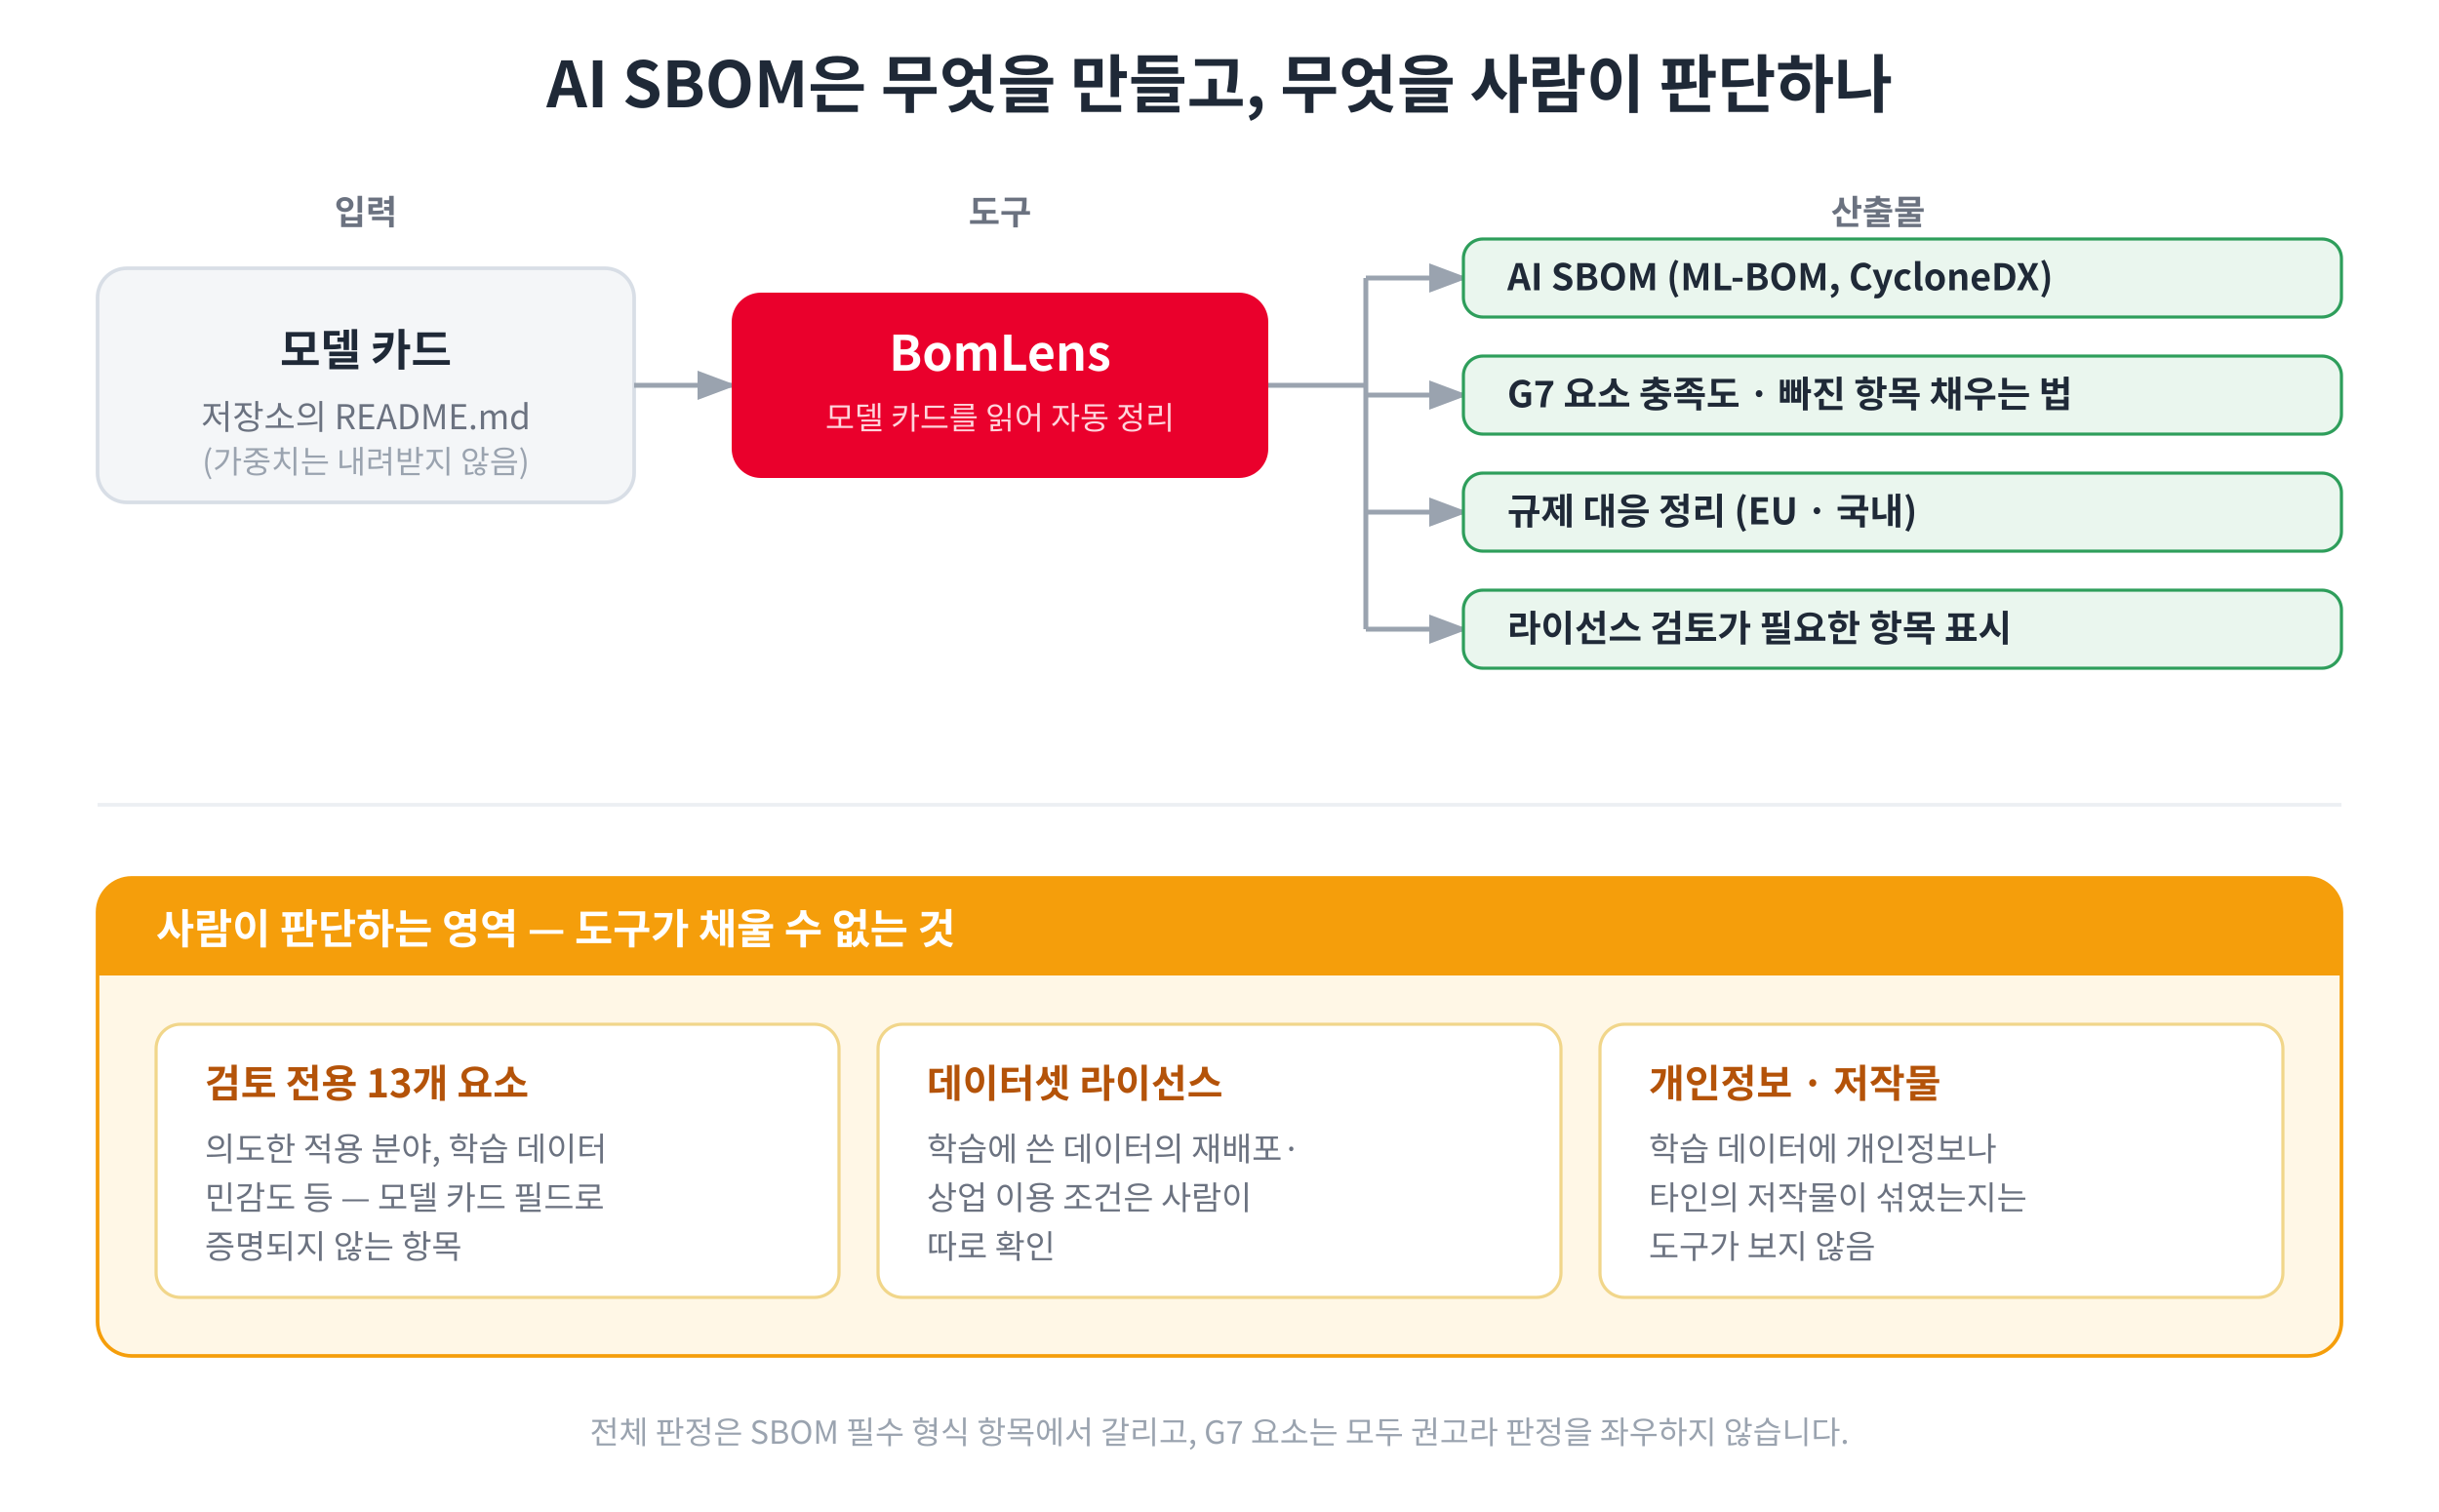
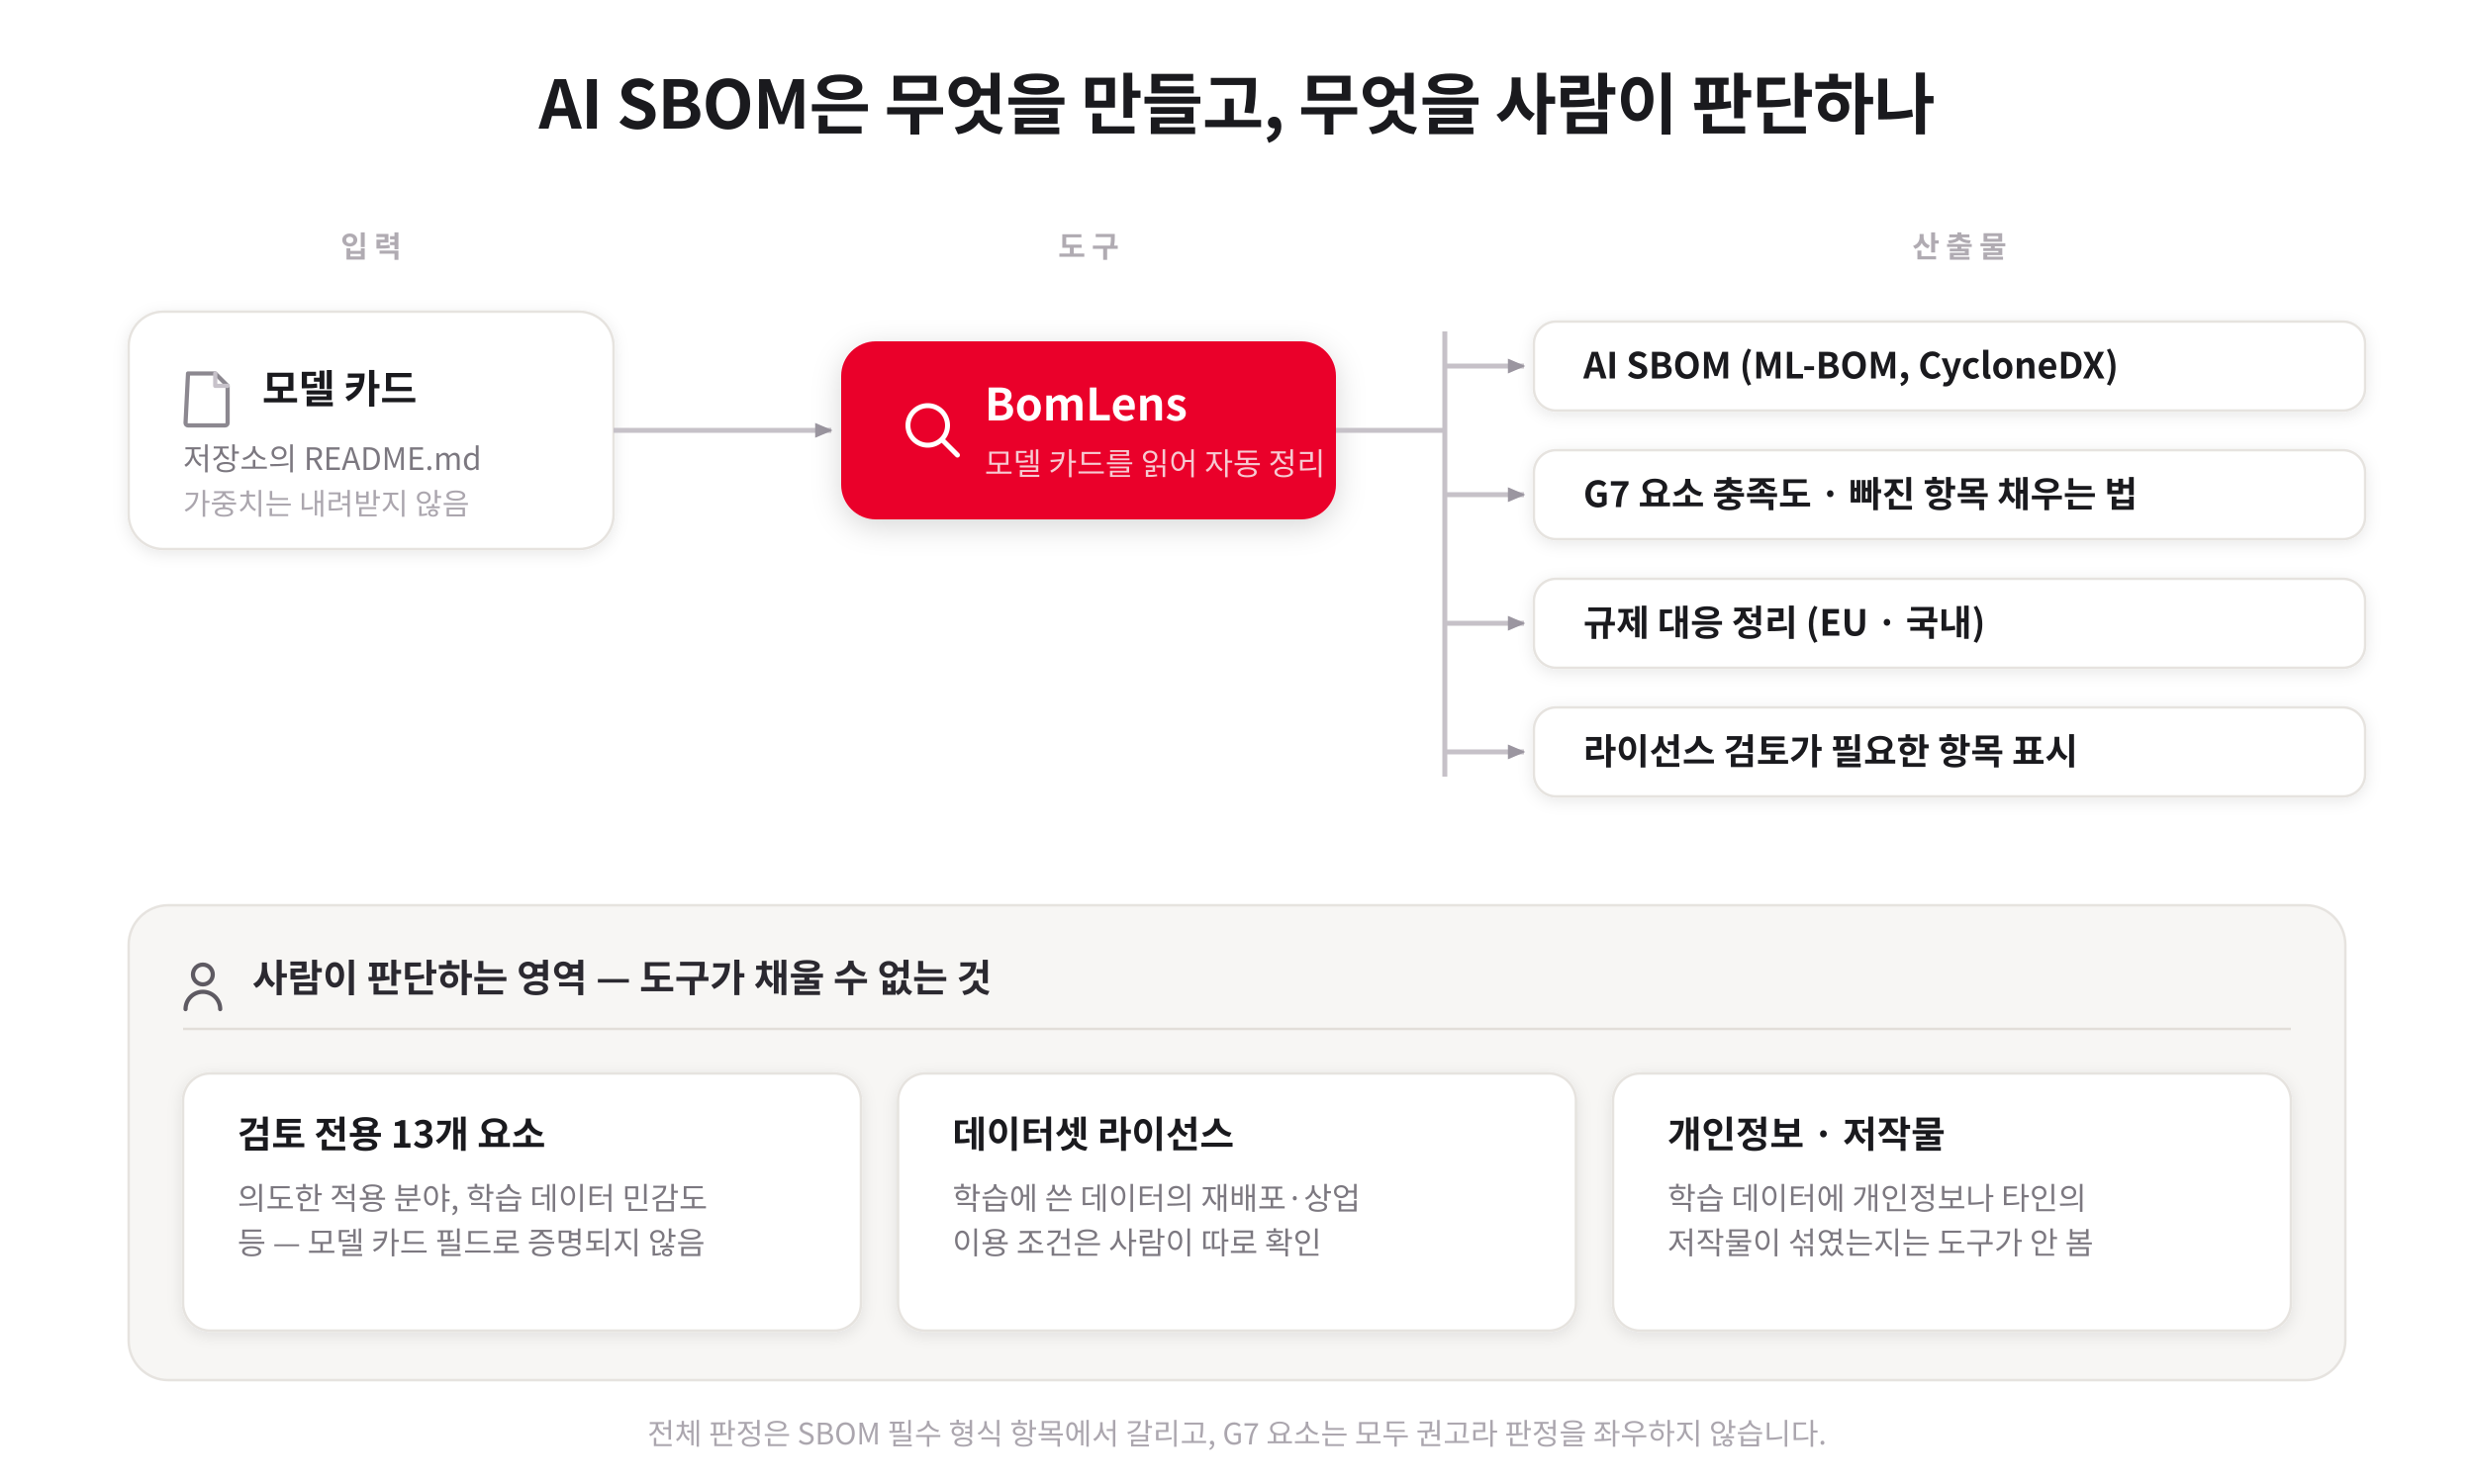
- <svg xmlns="http://www.w3.org/2000/svg" width="1000" height="620" viewBox="0 0 1000 620" font-family="'Apple SD Gothic Neo','Noto Sans CJK KR','Malgun Gothic',sans-serif">
+ <svg xmlns="http://www.w3.org/2000/svg" width="1000" height="600" viewBox="0 0 1000 600" font-family="'Apple SD Gothic Neo','Noto Sans CJK KR','Malgun Gothic',sans-serif">
  <defs>
-     <marker id="arr2" markerWidth="10" markerHeight="10" refX="7" refY="3" orient="auto" markerUnits="strokeWidth">
-       <path d="M0,0 L8,3 L0,6 Z" fill="#9AA3AF" />
+     <filter id="s1" x="-20%" y="-40%" width="140%" height="200%">
+       <feDropShadow dx="0" dy="1.5" stdDeviation="3" flood-color="#111014" flood-opacity="0.09" />
+     </filter>
+     <filter id="s2" x="-40%" y="-60%" width="180%" height="240%">
+       <feDropShadow dx="0" dy="3" stdDeviation="6" flood-color="#111014" flood-opacity="0.16" />
+     </filter>
+     <marker id="a" markerWidth="9" markerHeight="9" refX="6.5" refY="3" orient="auto" markerUnits="userSpaceOnUse">
+       <path d="M0,0 L7,3 L0,6 Z" fill="#9B96A0" />
    </marker>
  </defs>
-   <rect x="0" y="0" width="1000" height="620" fill="#ffffff" />
-   <text x="500" y="44" text-anchor="middle" font-size="26" font-weight="bold" fill="#1F2937">AI SBOM은 무엇을 만들고, 무엇을 사람이 판단하나</text>
-   <text x="150" y="92" text-anchor="middle" font-size="14" font-weight="bold" fill="#6B7280">입력</text>
-   <text x="410" y="92" text-anchor="middle" font-size="14" font-weight="bold" fill="#6B7280">도구</text>
-   <text x="770" y="92" text-anchor="middle" font-size="14" font-weight="bold" fill="#6B7280">산출물</text>
-   <rect x="40" y="110" width="220" height="96" rx="12" fill="#F4F6F8" stroke="#D8DEE6" stroke-width="1.5" />
-   <text x="150" y="150" text-anchor="middle" font-size="18" font-weight="bold" fill="#1F2937">모델 카드</text>
-   <text x="150" y="176" text-anchor="middle" font-size="14" fill="#6B7280">저장소의 README.md</text>
-   <text x="150" y="194" text-anchor="middle" font-size="13" fill="#9AA3AF">(가중치는 내려받지 않음)</text>
-   <line x1="260" y1="158" x2="300" y2="158" stroke="#9AA3AF" stroke-width="2" marker-end="url(#arr2)" />
-   <rect x="300" y="120" width="220" height="76" rx="12" fill="#EA002C" />
-   <text x="410" y="152" text-anchor="middle" font-size="20" font-weight="bold" fill="#ffffff">BomLens</text>
-   <text x="410" y="176" text-anchor="middle" font-size="13" fill="#FFD4DC">모델 카드를 읽어 자동 정리</text>
-   <line x1="520" y1="158" x2="560" y2="158" stroke="#9AA3AF" stroke-width="2" />
-   <line x1="560" y1="114" x2="560" y2="258" stroke="#9AA3AF" stroke-width="2" />
-   <line x1="560" y1="114" x2="600" y2="114" stroke="#9AA3AF" stroke-width="2" marker-end="url(#arr2)" />
-   <line x1="560" y1="162" x2="600" y2="162" stroke="#9AA3AF" stroke-width="2" marker-end="url(#arr2)" />
-   <line x1="560" y1="210" x2="600" y2="210" stroke="#9AA3AF" stroke-width="2" marker-end="url(#arr2)" />
-   <line x1="560" y1="258" x2="600" y2="258" stroke="#9AA3AF" stroke-width="2" marker-end="url(#arr2)" />
-   <rect x="600" y="98" width="360" height="32" rx="8" fill="#EAF6EE" stroke="#2E9E5B" stroke-width="1.3" />
-   <text x="618" y="119" font-size="15" font-weight="bold" fill="#1F2937">AI SBOM (ML-BOM, CycloneDX)</text>
-   <rect x="600" y="146" width="360" height="32" rx="8" fill="#EAF6EE" stroke="#2E9E5B" stroke-width="1.3" />
-   <text x="618" y="167" font-size="15" font-weight="bold" fill="#1F2937">G7 요소 충족도 · 빠진 항목 채우는 법</text>
-   <rect x="600" y="194" width="360" height="32" rx="8" fill="#EAF6EE" stroke="#2E9E5B" stroke-width="1.3" />
-   <text x="618" y="215" font-size="15" font-weight="bold" fill="#1F2937">규제 대응 정리 (EU · 국내)</text>
-   <rect x="600" y="242" width="360" height="32" rx="8" fill="#EAF6EE" stroke="#2E9E5B" stroke-width="1.3" />
-   <text x="618" y="263" font-size="15" font-weight="bold" fill="#1F2937">라이선스 검토가 필요한 항목 표시</text>
-   <line x1="40" y1="330" x2="960" y2="330" stroke="#ECEFF3" stroke-width="1.5" />
-   <rect x="40" y="360" width="920" height="196" rx="14" fill="#FFF7E6" stroke="#F59E0B" stroke-width="1.5" />
-   <rect x="40" y="360" width="920" height="40" rx="14" fill="#F59E0B" />
-   <rect x="40" y="378" width="920" height="22" fill="#F59E0B" />
-   <text x="64" y="387" font-size="17" font-weight="bold" fill="#ffffff">사람이 판단하는 영역 — 도구가 채울 수 없는 것</text>
-   <rect x="64" y="420" width="280" height="112" rx="10" fill="#ffffff" stroke="#F1D68A" stroke-width="1.3" />
-   <text x="84" y="450" font-size="16" font-weight="bold" fill="#B45309">검토 전용 13개 요소</text>
-   <text x="84" y="476" font-size="13.5" fill="#6B7280">의도한 적용 분야, 학습 데이터</text>
-   <text x="84" y="496" font-size="13.5" fill="#6B7280">민감도 등 — 모델 카드 필드로</text>
-   <text x="84" y="516" font-size="13.5" fill="#6B7280">증명되지 않는 항목</text>
-   <rect x="360" y="420" width="280" height="112" rx="10" fill="#ffffff" stroke="#F1D68A" stroke-width="1.3" />
-   <text x="380" y="450" font-size="16" font-weight="bold" fill="#B45309">데이터셋 라이선스</text>
-   <text x="380" y="476" font-size="13.5" fill="#6B7280">학습에 쓴 데이터의 재배포·</text>
-   <text x="380" y="496" font-size="13.5" fill="#6B7280">상업 이용 조건은 사람이</text>
-   <text x="380" y="516" font-size="13.5" fill="#6B7280">따로 확인</text>
-   <rect x="656" y="420" width="280" height="112" rx="10" fill="#ffffff" stroke="#F1D68A" stroke-width="1.3" />
-   <text x="676" y="450" font-size="16" font-weight="bold" fill="#B45309">개인정보 · 저작물</text>
-   <text x="676" y="476" font-size="13.5" fill="#6B7280">학습 데이터에 개인정보나</text>
-   <text x="676" y="496" font-size="13.5" fill="#6B7280">타인의 저작물이 섞였는지는</text>
-   <text x="676" y="516" font-size="13.5" fill="#6B7280">도구가 보지 않음</text>
-   <text x="500" y="592" text-anchor="middle" font-size="13" fill="#9AA3AF">전체 판정은 SBOM 필수 형식 항목에서 갈리고, G7 요소는 모두 권고라 판정을 좌우하지 않습니다.</text>
+   <rect width="1000" height="600" fill="#FFFFFF" />
+   <text x="500" y="52" text-anchor="middle" font-size="27" font-weight="700" fill="#1A1A1E" letter-spacing="-0.3">AI SBOM은 무엇을 만들고, 무엇을 사람이 판단하나</text>
+   <text x="150" y="104" text-anchor="middle" font-size="12" font-weight="700" letter-spacing="2.5" fill="#B0ABB2">입력</text>
+   <text x="440" y="104" text-anchor="middle" font-size="12" font-weight="700" letter-spacing="2.5" fill="#B0ABB2">도구</text>
+   <text x="792" y="104" text-anchor="middle" font-size="12" font-weight="700" letter-spacing="2.5" fill="#B0ABB2">산출물</text>
+   <g filter="url(#s1)">
+     <rect x="52" y="126" width="196" height="96" rx="14" fill="#FFFFFF" stroke="#E6E3DF" />
+   </g>
+   <g stroke="#8C8890" stroke-width="1.7" fill="none" stroke-linecap="round" stroke-linejoin="round" transform="translate(74,150)">
+     <path d="M2 1 h11 l5 5 v15 a1 1 0 0 1 -1 1 h-15 a1 1 0 0 1 -1 -1 z" />
+     <path d="M13 1 v5 h5" stroke="#C7C2CA" />
+   </g>
+   <text x="106" y="163" font-size="16" font-weight="650" fill="#1A1A1E">모델 카드</text>
+   <text x="74" y="190" font-size="12.5" fill="#7C7880">저장소의 README.md</text>
+   <text x="74" y="208" font-size="12" fill="#ABA6AE">가중치는 내려받지 않음</text>
+   <line x1="248" y1="174" x2="336" y2="174" stroke="#C6C1C8" stroke-width="2" marker-end="url(#a)" />
+   <g filter="url(#s2)">
+     <rect x="340" y="138" width="200" height="72" rx="14" fill="#EA002C" />
+   </g>
+   <g transform="translate(366,163)" stroke="#FFFFFF" stroke-width="2" fill="none" stroke-linecap="round">
+     <circle cx="9" cy="9" r="8" />
+     <line x1="15" y1="15" x2="21" y2="21" />
+   </g>
+   <text x="398" y="170" font-size="18" font-weight="700" fill="#FFFFFF">BomLens</text>
+   <text x="398" y="192" font-size="12.5" fill="#F6C9D1">모델 카드를 읽어 자동 정리</text>
+   <g stroke="#C6C1C8" stroke-width="2" fill="none">
+     <line x1="540" y1="174" x2="584" y2="174" />
+     <path d="M584 134 V314" />
+     <line x1="584" y1="148" x2="616" y2="148" marker-end="url(#a)" />
+     <line x1="584" y1="200" x2="616" y2="200" marker-end="url(#a)" />
+     <line x1="584" y1="252" x2="616" y2="252" marker-end="url(#a)" />
+     <line x1="584" y1="304" x2="616" y2="304" marker-end="url(#a)" />
+   </g>
+   <g font-size="14.5" font-weight="600" fill="#1A1A1E">
+     <g filter="url(#s1)">
+       <rect x="620" y="130" width="336" height="36" rx="9" fill="#FFFFFF" stroke="#E6E3DF" />
+     </g>
+     <text x="640" y="153">AI SBOM (ML-BOM, CycloneDX)</text>
+     <g filter="url(#s1)">
+       <rect x="620" y="182" width="336" height="36" rx="9" fill="#FFFFFF" stroke="#E6E3DF" />
+     </g>
+     <text x="640" y="205">G7 요소 충족도 · 빠진 항목 채우는 법</text>
+     <g filter="url(#s1)">
+       <rect x="620" y="234" width="336" height="36" rx="9" fill="#FFFFFF" stroke="#E6E3DF" />
+     </g>
+     <text x="640" y="257">규제 대응 정리 (EU · 국내)</text>
+     <g filter="url(#s1)">
+       <rect x="620" y="286" width="336" height="36" rx="9" fill="#FFFFFF" stroke="#E6E3DF" />
+     </g>
+     <text x="640" y="309">라이선스 검토가 필요한 항목 표시</text>
+   </g>
+   <rect x="52" y="366" width="896" height="192" rx="16" fill="#F7F6F4" stroke="#E6E3DF" />
+   <g transform="translate(74,388)" stroke="#5E5A62" stroke-width="1.7" fill="none" stroke-linecap="round" stroke-linejoin="round">
+     <circle cx="8" cy="6" r="4" />
+     <path d="M1 20 a7 7 0 0 1 14 0" />
+   </g>
+   <text x="102" y="401" font-size="15.5" font-weight="700" fill="#2B2930">사람이 판단하는 영역 — 도구가 채울 수 없는 것</text>
+   <line x1="74" y1="416" x2="926" y2="416" stroke="#E2DED9" stroke-width="1" />
+   <g>
+     <g filter="url(#s1)">
+       <rect x="74" y="434" width="274" height="104" rx="11" fill="#FFFFFF" stroke="#E6E3DF" />
+     </g>
+     <text x="96" y="464" font-size="15" font-weight="700" fill="#1A1A1E">검토 전용 13개 요소</text>
+     <text x="96" y="489" font-size="12.5" fill="#7C7880">의도한 적용 분야, 학습 데이터 민감도</text>
+     <text x="96" y="507" font-size="12.5" fill="#7C7880">등 — 모델 카드 필드로 증명되지 않음</text>
+     <g filter="url(#s1)">
+       <rect x="363" y="434" width="274" height="104" rx="11" fill="#FFFFFF" stroke="#E6E3DF" />
+     </g>
+     <text x="385" y="464" font-size="15" font-weight="700" fill="#1A1A1E">데이터셋 라이선스</text>
+     <text x="385" y="489" font-size="12.5" fill="#7C7880">학습에 쓴 데이터의 재배포·상업</text>
+     <text x="385" y="507" font-size="12.5" fill="#7C7880">이용 조건은 사람이 따로 확인</text>
+     <g filter="url(#s1)">
+       <rect x="652" y="434" width="274" height="104" rx="11" fill="#FFFFFF" stroke="#E6E3DF" />
+     </g>
+     <text x="674" y="464" font-size="15" font-weight="700" fill="#1A1A1E">개인정보 · 저작물</text>
+     <text x="674" y="489" font-size="12.5" fill="#7C7880">학습 데이터에 개인정보나 타인의</text>
+     <text x="674" y="507" font-size="12.5" fill="#7C7880">저작물이 섞였는지는 도구가 안 봄</text>
+   </g>
+   <text x="500" y="584" text-anchor="middle" font-size="12" fill="#ABA6AE">전체 판정은 SBOM 필수 형식 항목에서 갈리고, G7 요소는 모두 권고라 판정을 좌우하지 않습니다.</text>
</svg>
